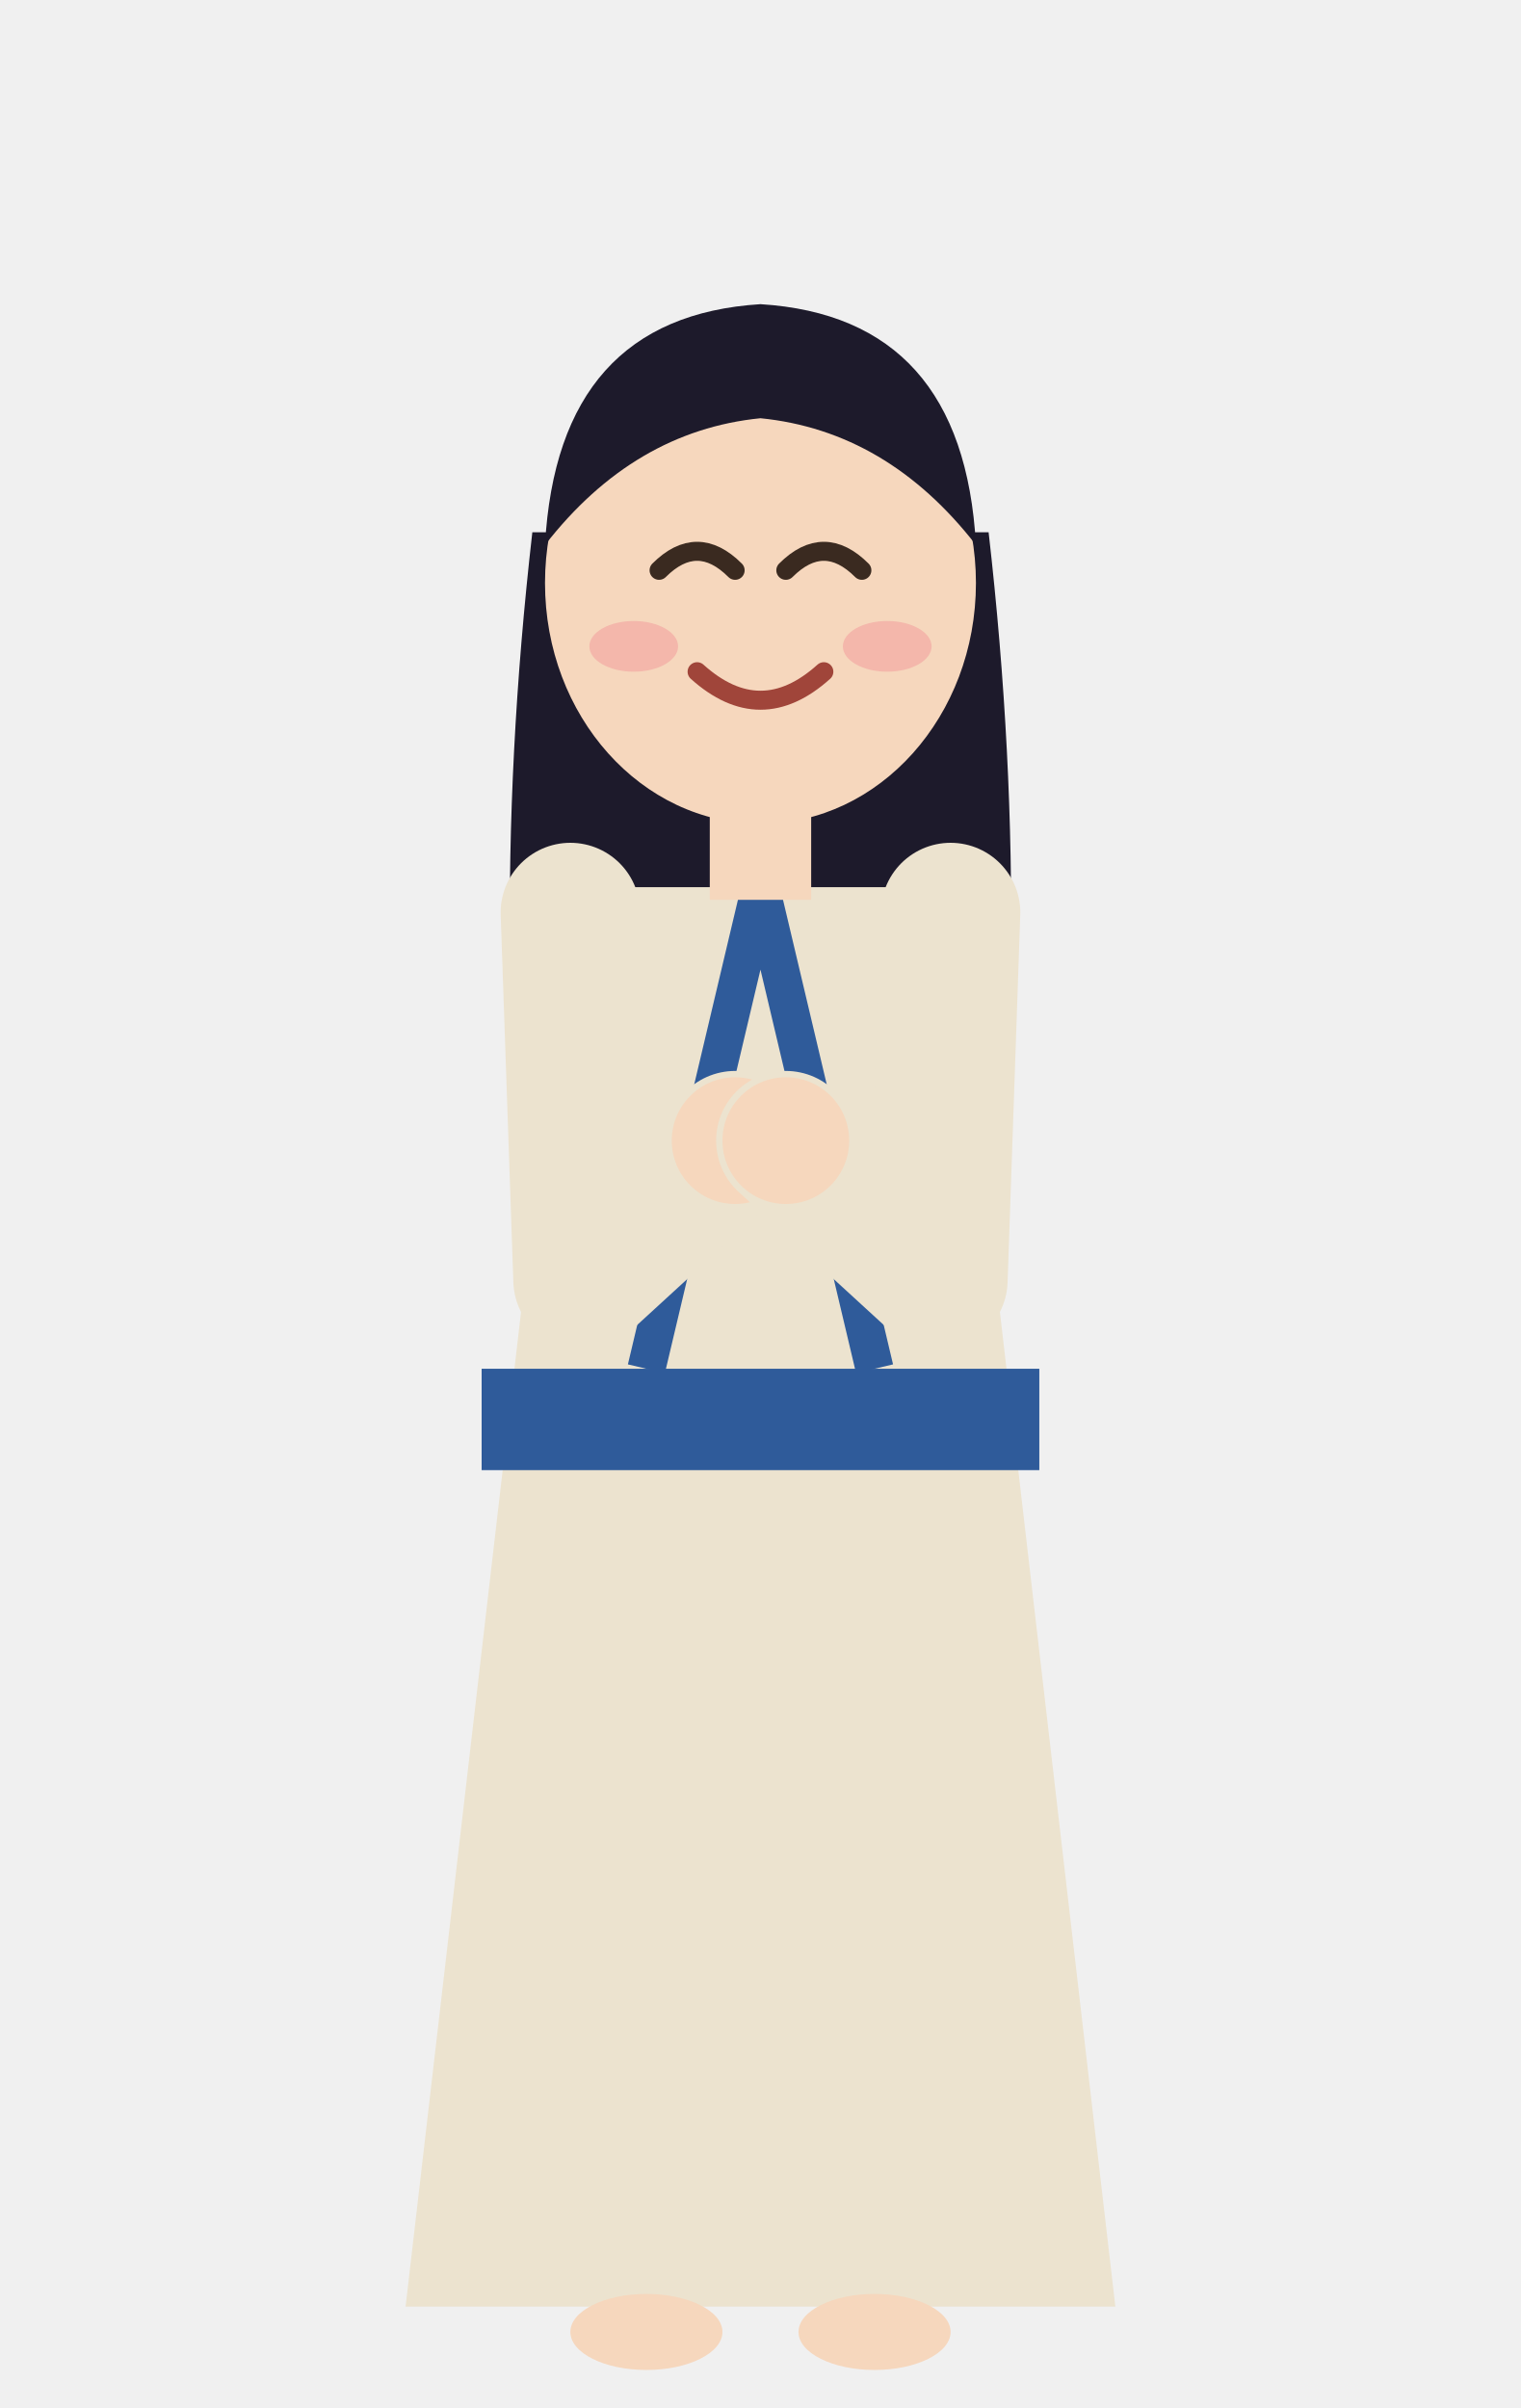
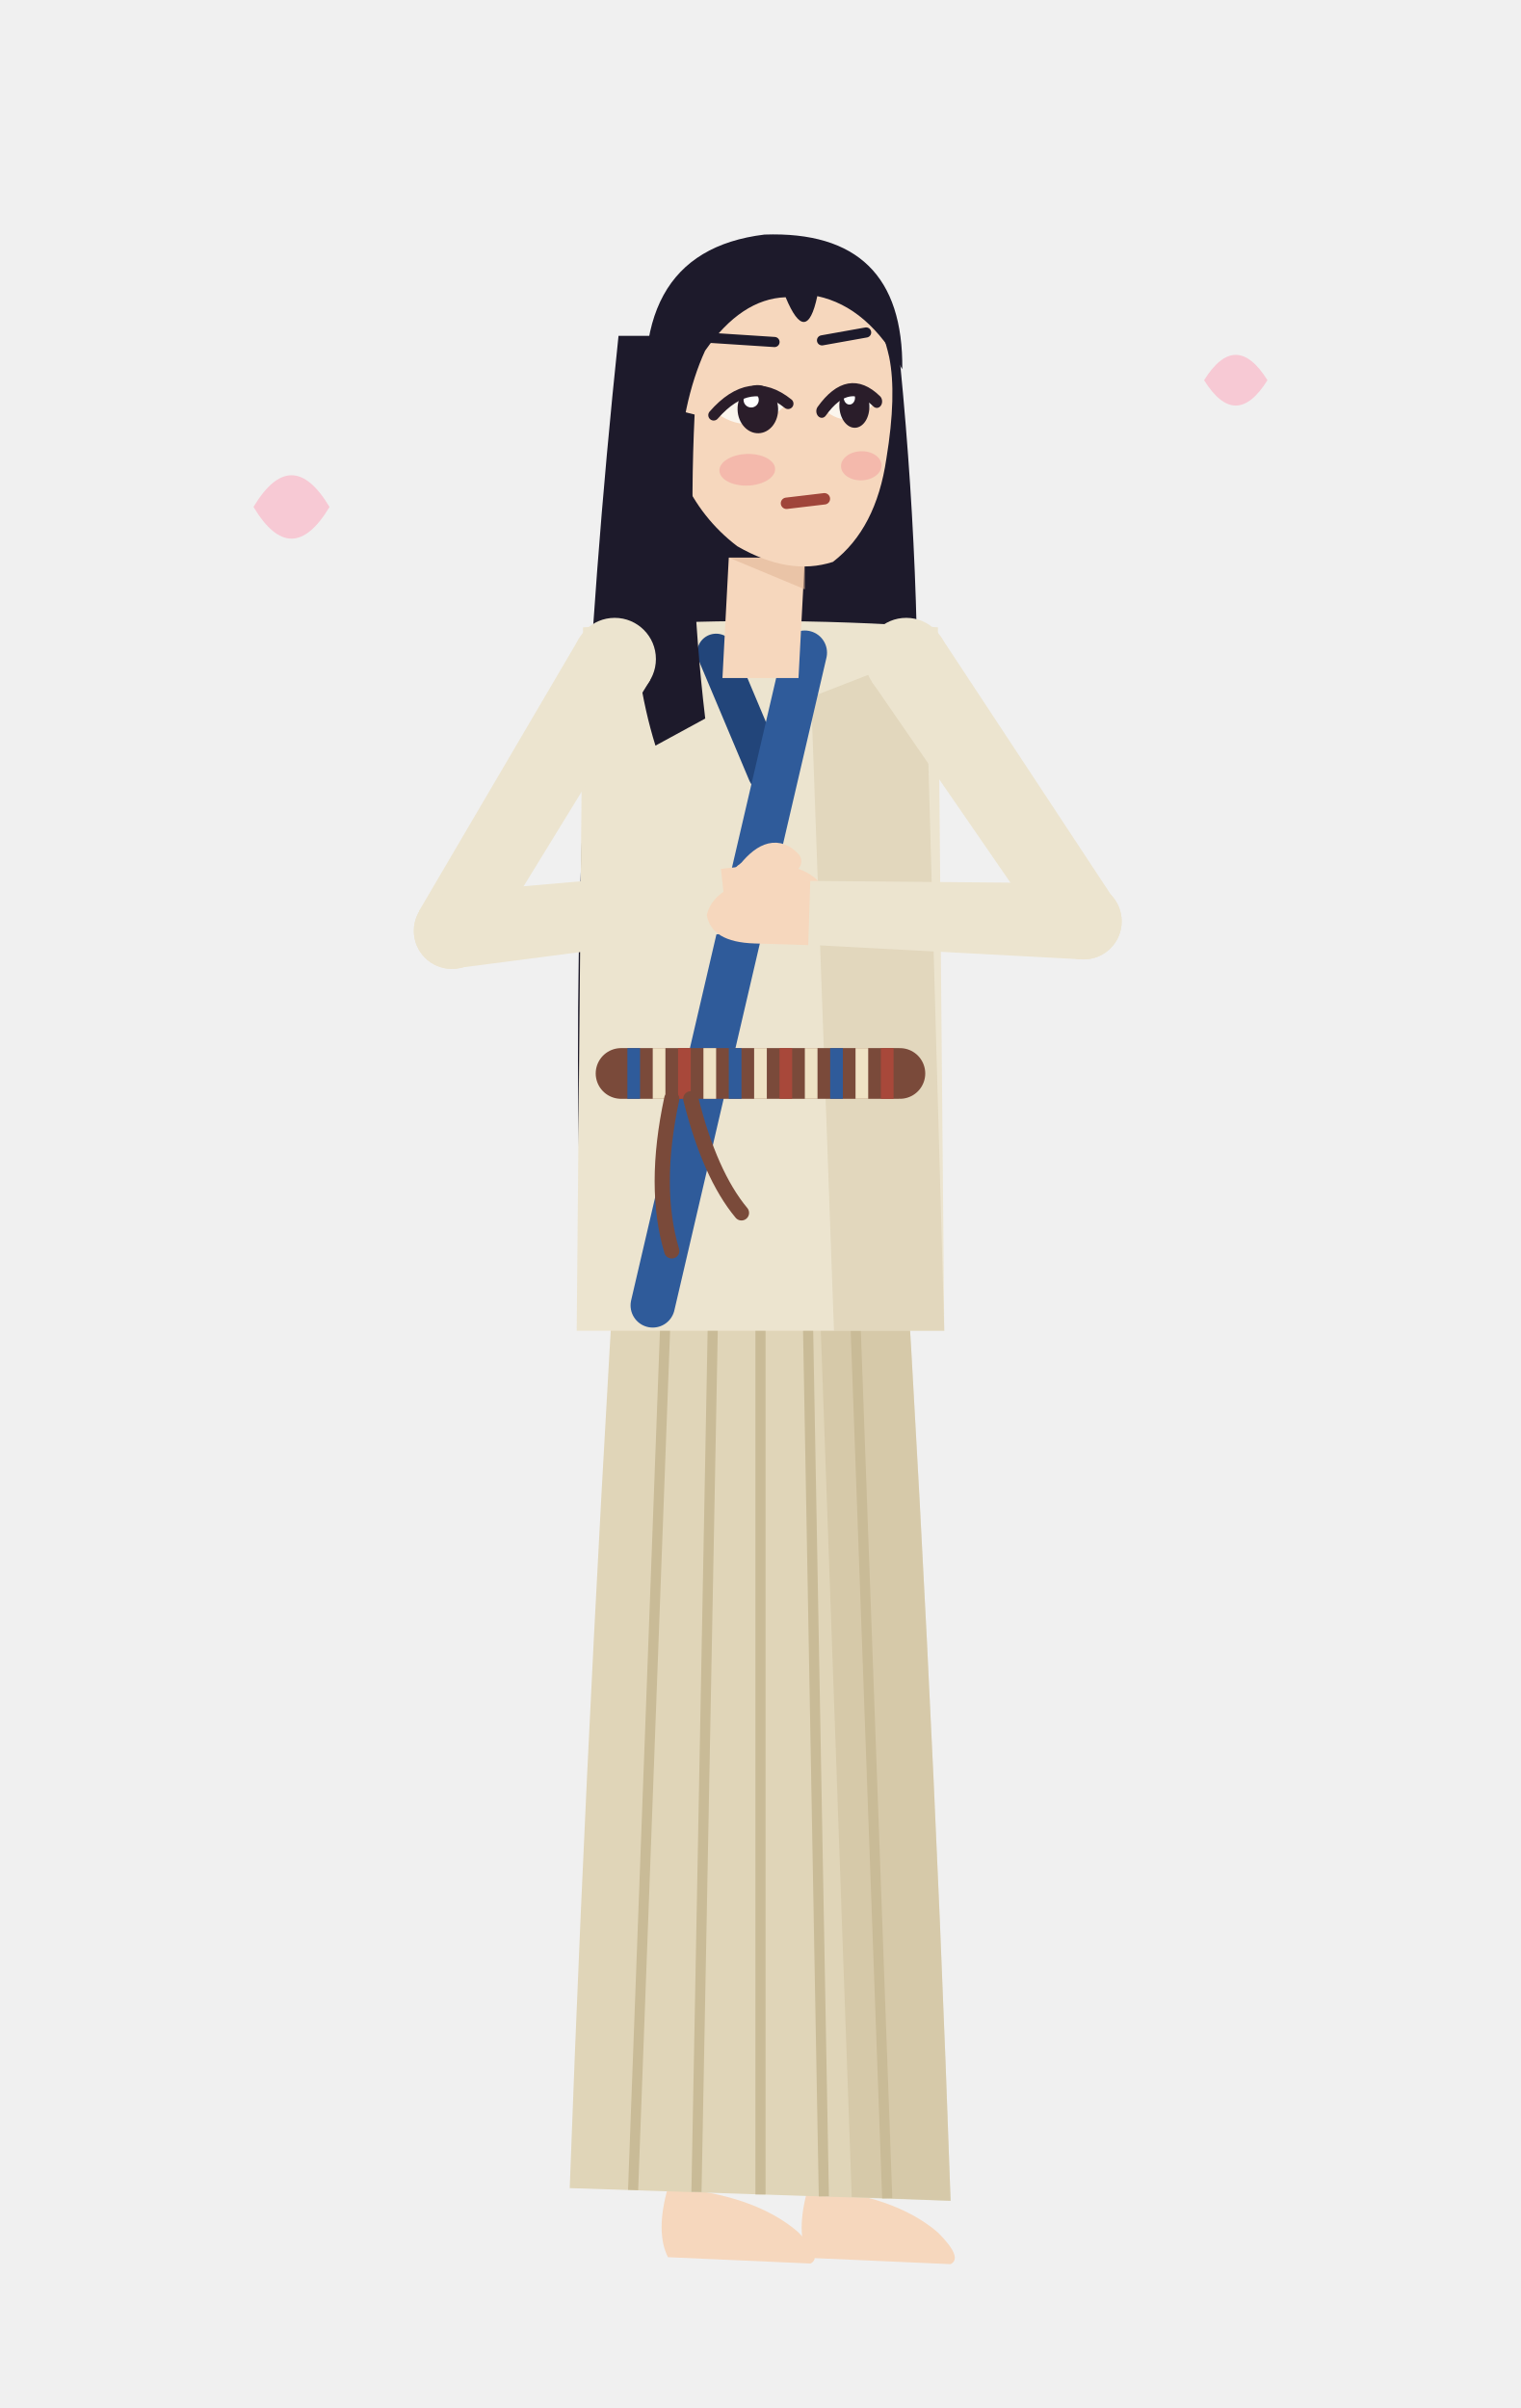
<svg xmlns="http://www.w3.org/2000/svg" width="240" height="380" viewBox="0 -20 240 380">
-   <path d="M84 64 q-8 70 2 130 h68 q10 -60 2 -130 z" fill="#1d1a2b" />
-   <path d="M90 120 L150 120 L176 344 L64 344 Z" fill="#ece3cf" />
-   <path d="M120 120 L102 196 M120 120 L138 196" stroke="#2f5b9a" stroke-width="6" fill="none" />
-   <rect x="76" y="196" width="88" height="16" fill="#2f5b9a" />
-   <rect x="112" y="100" width="16" height="22" fill="#f6d7bd" />
-   <ellipse cx="120" cy="72" rx="34" ry="38" fill="#f6d7bd" />
-   <path d="M86 66 q2 -36 34 -38 q32 2 34 38 q-14 -18 -34 -20 q-20 2 -34 20 z" fill="#1d1a2b" />
-   <path d="M104 70 q6 -6 12 0 M124 70 q6 -6 12 0" fill="none" stroke="#3a2a20" stroke-width="3" stroke-linecap="round" />
-   <path d="M110 86 q10 9 20 0" fill="none" stroke="#a0453a" stroke-width="3" stroke-linecap="round" />
-   <ellipse cx="100" cy="82" rx="7" ry="4" fill="#f29c9c" opacity=".55" />
-   <ellipse cx="140" cy="82" rx="7" ry="4" fill="#f29c9c" opacity=".55" />
-   <polyline points="90,124 92,182 116,160" fill="none" stroke="#ece3cf" stroke-width="22" stroke-linecap="round" stroke-linejoin="round" />
-   <circle cx="116" cy="160" r="10" fill="#f6d7bd" />
-   <polyline points="150,124 148,182 124,160" fill="none" stroke="#ece3cf" stroke-width="22" stroke-linecap="round" stroke-linejoin="round" />
-   <circle cx="124" cy="160" r="10" fill="#f6d7bd" />
-   <ellipse cx="102" cy="348" rx="12" ry="6" fill="#f6d7bd" />
-   <ellipse cx="138" cy="348" rx="12" ry="6" fill="#f6d7bd" />
+   <path d="M97.6 33 Q89.6 109 91.6 171 l6 -5 l5 7 l6 -6 l6 6 l6 -6 l6 6 l6 -5 l5 6 Q149.6 109 141.6 33 Z" fill="#1d1a2b" />
+   <path d="M127.5 325.3 Q141 326.3 148 332.3 Q152 336.3 150 337.3 L127.5 336.3 Q125.5 332.3 127.5 325.3 Z" fill="#f6d7bd" />
+   <path d="M105.4 325.2 Q118.9 326.2 125.9 332.2 Q129.9 336.2 127.9 337.2 L105.4 336.2 Q103.4 332.2 105.4 325.2 Z" fill="#f6d7bd" />
+   <path d="M99 147.4 L141 147.4 Q147 240 150 327.3 Q120 326.3 89.9 325.3 Q93 240 99 147.4 Z" fill="#e0d5b8" />
+   <path d="M106 161.4 L99.9 325.6" stroke="#c9bb97" stroke-width="1.6" />
+   <path d="M113 161.4 L109.9 325.9" stroke="#c9bb97" stroke-width="1.6" />
+   <path d="M120 161.4 L120 326.3" stroke="#c9bb97" stroke-width="1.6" />
+   <path d="M127 161.4 L130 326.6" stroke="#c9bb97" stroke-width="1.6" />
+   <path d="M134 161.4 L140 326.9" stroke="#c9bb97" stroke-width="1.6" />
+   <path d="M128 147.4 L141 147.4 Q147 240 150 327.3 L134.4 326.7 Z" fill="#c9bb97" opacity=".45" />
+   <path d="M92 79 Q120 77 148 79 L149 190 Q120 190 91 190 Z" fill="#ece4cf" />
+   <path d="M128 90 L146 83 L149 190 L131.6 190 Z" fill="#d4c7a6" opacity=".45" />
+   <path d="M113 83 L121 102" stroke="#22457a" stroke-width="6" stroke-linecap="round" />
+   <path d="M127 83 L103 186" stroke="#2f5b9a" stroke-width="7" stroke-linecap="round" />
+   <path d="M98 149.4 L142 149.4" stroke="#7a4a3a" stroke-width="8" stroke-linecap="round" />
+   <rect x="99" y="145.4" width="2" height="8" fill="#2f5b9a" />
+   <rect x="103" y="145.4" width="2" height="8" fill="#efe2c4" />
+   <rect x="107" y="145.4" width="2" height="8" fill="#a8483a" />
+   <rect x="111" y="145.4" width="2" height="8" fill="#efe2c4" />
+   <rect x="115" y="145.4" width="2" height="8" fill="#2f5b9a" />
+   <rect x="119" y="145.4" width="2" height="8" fill="#efe2c4" />
+   <rect x="123" y="145.4" width="2" height="8" fill="#a8483a" />
+   <rect x="127" y="145.4" width="2" height="8" fill="#efe2c4" />
+   <rect x="131" y="145.4" width="2" height="8" fill="#2f5b9a" />
+   <rect x="135" y="145.4" width="2" height="8" fill="#efe2c4" />
+   <rect x="139" y="145.4" width="2" height="8" fill="#a8483a" />
+   <path d="M106 153.4 q-3 14 0 24 M109 153.4 q3 12 8 18" stroke="#7a4a3a" stroke-width="2.4" fill="none" stroke-linecap="round" />
+   <path d="M114 87 L115 68 L127 68 L126 87 Z" fill="#f6d7bd" />
+   <path d="M115 68 L127 68 L127 73 Z" fill="#e3b898" opacity=".6" />
+   <g transform="translate(121.6 45) rotate(-2) scale(1 1)">
+     <path d="M-17 -6 Q-17 12 -6 21 Q2 26 9 24 Q16 19 18 8 Q20 -2 19 -8 Q16 -24 0 -25 Q-17 -23 -17 -6 Z" fill="#f6d7bd" />
+     <g transform="translate(-3 0) scale(1 1)">
+       <path d="M-5.4 0 Q0 -6 5.4 -1 Q0 4 -5.4 0 Z" fill="#fbf6ee" />
+       <ellipse cx="1" cy="-.5" rx="3.2" ry="3.8" fill="#2a1d2a" />
+       <circle cx="0" cy="-2" r="1.2" fill="#fff" />
+       <path d="M-6 .2 Q0 -6.2 5.8 -1.2" stroke="#2a1d2a" stroke-width="1.7" fill="none" stroke-linecap="round" />
+     </g>
+     <g transform="translate(12.5 0) scale(0.74 0.9)">
+       <path d="M-5.4 0 Q0 -6 5.4 -1 Q0 4 -5.4 0 Z" fill="#fbf6ee" />
+       <ellipse cx="1" cy="-.5" rx="3.2" ry="3.8" fill="#2a1d2a" />
+       <circle cx="0" cy="-2" r="1.2" fill="#fff" />
+       <path d="M-6 .2 Q0 -6.2 5.8 -1.2" stroke="#2a1d2a" stroke-width="2.3" fill="none" stroke-linecap="round" />
+     </g>
+     <path d="M-9 -12 L1 -11" stroke="#1d1a2b" stroke-width="1.6" fill="none" stroke-linecap="round" />
+     <path d="M8.5 -11 L15.5 -12" stroke="#1d1a2b" stroke-width="1.6" fill="none" stroke-linecap="round" />
+     <path d="M2 14.5 L8 14" stroke="#a0453a" stroke-width="1.8" stroke-linecap="round" />
+     <ellipse cx="-4" cy="9" rx="4.4" ry="2.5" fill="#f29c9c" opacity=".5" />
+     <ellipse cx="14" cy="9" rx="3.2" ry="2.3" fill="#f29c9c" opacity=".5" />
+     <path d="M-19 4 Q-23 -26 0 -28 Q22 -28 21 -6 Q16 -16 8 -18 Q6 -10 3 -18 Q-4 -18 -10 -10 Q-14 -2 -15 10 Z" fill="#1d1a2b" />
+     <path d="M-19 -2 Q-26 30 -20 52 L-12 48 Q-14 24 -12 0 Z" fill="#1d1a2b" />
+   </g>
+   <path d="M91.4 80.7 L66.1 123.8 L76.4 130 L102.6 87.3 Z" fill="#ece4cf" />
+   <circle cx="97" cy="84" r="6.5" fill="#ece4cf" />
+   <circle cx="71.3" cy="126.9" r="6" fill="#ece4cf" />
+   <path d="M71.9 132.8 L116.5 127 L115.5 117 L70.6 120.9 Z" fill="#ece4cf" />
+   <circle cx="71.3" cy="126.9" r="6" fill="#ece4cf" />
+   <circle cx="116" cy="122" r="5" fill="#ece4cf" />
+   <g transform="translate(116 122) rotate(-6.2) scale(0.85 0.85)">
+     <path d="M-2 -6 L8 -6 Q16 -4 17 1 Q16 6 8 6 L-2 6 Z" fill="#f6d7bd" />
+     <path d="M3 -5 Q8 -10 11 -6" stroke="#f6d7bd" stroke-width="4" stroke-linecap="round" fill="none" />
+   </g>
+   <path d="M137.6 87.6 L166 128.8 L175.9 122.1 L148.4 80.4 Z" fill="#ece4cf" />
+   <circle cx="143" cy="84" r="6.5" fill="#ece4cf" />
+   <circle cx="171" cy="125.4" r="6" fill="#ece4cf" />
+   <path d="M171.2 119.4 L126.2 119 L125.8 129 L170.8 131.4 Z" fill="#ece4cf" />
+   <circle cx="171" cy="125.4" r="6" fill="#ece4cf" />
+   <circle cx="126" cy="124" r="5" fill="#ece4cf" />
+   <g transform="translate(126 124) rotate(-178.2) scale(0.85 -0.85)">
+     <path d="M-2 -6 L8 -6 Q16 -4 17 1 Q16 6 8 6 L-2 6 Z" fill="#f6d7bd" />
+     <path d="M3 -5 Q8 -10 11 -6" stroke="#f6d7bd" stroke-width="4" stroke-linecap="round" fill="none" />
+   </g>
+   <path d="M40 60 q6 -10 12 0 q-6 10 -12 0 z M190 40 q5 -8 10 0 q-5 8 -10 0 z" fill="#f7c9d4" />
</svg>
